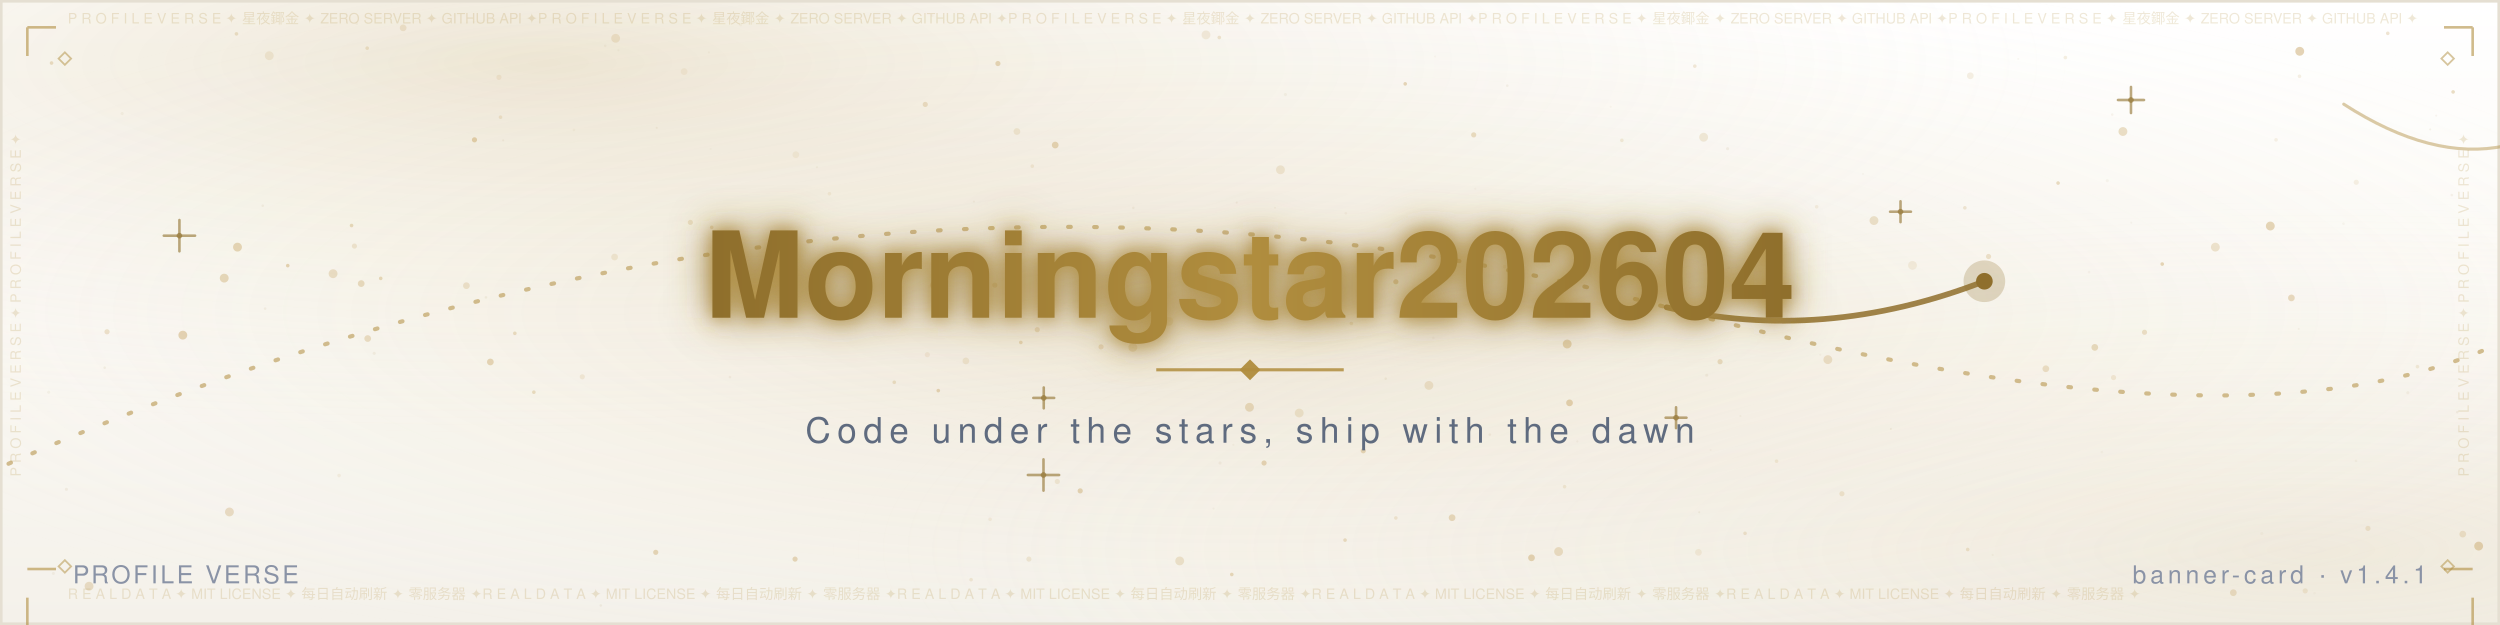
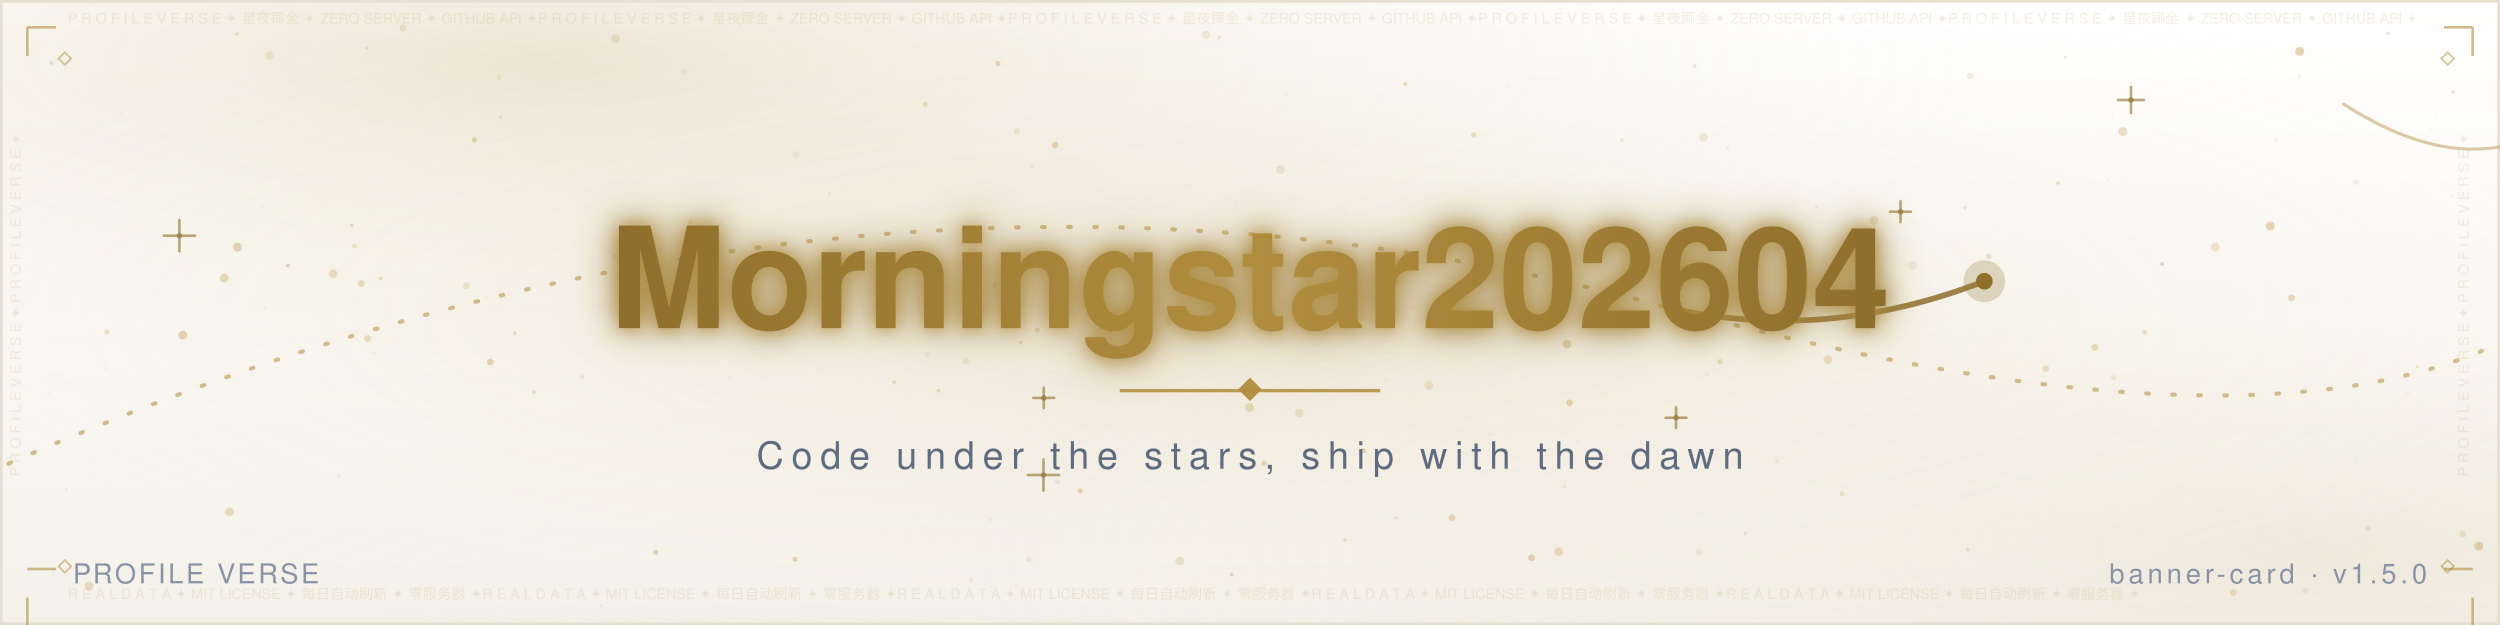
<svg xmlns="http://www.w3.org/2000/svg" width="960" height="240" viewBox="0 0 960 240" role="img" aria-label="Morningstar202604">
  <defs>
    <linearGradient id="bg" x1="0" y1="0" x2="0" y2="1">
      <stop offset="0" stop-color="#FFFFFF" />
      <stop offset="0.5" stop-color="#FBF9F4" />
      <stop offset="1" stop-color="#F4F1EA" />
    </linearGradient>
    <radialGradient id="nebG" cx="0.22" cy="0.10" r="0.62">
      <stop offset="0" stop-color="#B08D3E" stop-opacity="0.22" />
      <stop offset="1" stop-color="#FFFFFF" stop-opacity="0" />
    </radialGradient>
    <radialGradient id="nebB" cx="0.92" cy="0.88" r="0.6">
      <stop offset="0" stop-color="#DCCBA8" stop-opacity="0.24" />
      <stop offset="1" stop-color="#FFFFFF" stop-opacity="0" />
    </radialGradient>
    <radialGradient id="glow" cx="0.5" cy="0.5" r="0.62">
      <stop offset="0" stop-color="#B08D3E" stop-opacity="0.18" />
      <stop offset="1" stop-color="#FFFFFF" stop-opacity="0" />
    </radialGradient>
    <linearGradient id="gtext" x1="0" y1="0" x2="1" y2="0">
      <stop offset="0" stop-color="#8F6F2C" />
      <stop offset="0.5" stop-color="#B08D3E" />
      <stop offset="1" stop-color="#8F6F2C" />
    </linearGradient>
    <filter id="blur1" x="-40%" y="-40%" width="180%" height="180%">
      <feGaussianBlur stdDeviation="8" />
    </filter>
    <filter id="blur2" x="-30%" y="-30%" width="160%" height="160%">
      <feGaussianBlur stdDeviation="3.4" />
    </filter>
  </defs>
  <rect width="960" height="240" fill="url(#bg)" />
  <rect width="960" height="240" fill="url(#nebG)" />
  <rect width="960" height="240" fill="url(#nebB)" />
  <rect width="960" height="240" fill="url(#glow)" />
  <circle cx="435.0" cy="133.4" r="1.7" fill="#C9A86A" opacity="0.29" />
  <circle cx="815.2" cy="50.5" r="1.7" fill="#C9A86A" opacity="0.36" />
  <circle cx="756.6" cy="29.1" r="1.3" fill="#C9A86A" opacity="0.17" />
  <circle cx="516.5" cy="207.4" r="0.7" fill="#C9A86A" opacity="0.35" />
  <circle cx="382.0" cy="109.5" r="1.0" fill="#C9A86A" opacity="0.36" />
  <circle cx="793.1" cy="22.1" r="0.7" fill="#C9A86A" opacity="0.19" />
  <circle cx="236.4" cy="14.7" r="1.7" fill="#C9A86A" opacity="0.24" />
  <circle cx="565.9" cy="51.8" r="1.0" fill="#C9A86A" opacity="0.36" />
  <circle cx="479.8" cy="156.4" r="1.7" fill="#C9A86A" opacity="0.37" />
  <circle cx="392.0" cy="131.5" r="0.7" fill="#C9A86A" opacity="0.39" />
  <circle cx="305.6" cy="59.4" r="1.3" fill="#C9A86A" opacity="0.13" />
  <circle cx="539.6" cy="32.2" r="0.7" fill="#C9A86A" opacity="0.44" />
  <circle cx="372.9" cy="222.6" r="0.7" fill="#C9A86A" opacity="0.20" />
  <circle cx="883.1" cy="19.7" r="1.7" fill="#C9A86A" opacity="0.49" />
  <circle cx="383.2" cy="24.4" r="1.0" fill="#C9A86A" opacity="0.42" />
  <circle cx="262.7" cy="27.5" r="1.3" fill="#C9A86A" opacity="0.13" />
  <circle cx="395.1" cy="214.7" r="1.0" fill="#C9A86A" opacity="0.21" />
  <circle cx="103.4" cy="21.4" r="1.7" fill="#C9A86A" opacity="0.19" />
  <circle cx="536.0" cy="108.2" r="1.0" fill="#C9A86A" opacity="0.49" />
  <circle cx="734.4" cy="101.9" r="1.7" fill="#C9A86A" opacity="0.16" />
  <circle cx="405.2" cy="55.7" r="1.3" fill="#C9A86A" opacity="0.45" />
  <circle cx="928.3" cy="140.8" r="0.7" fill="#C9A86A" opacity="0.20" />
  <circle cx="380.2" cy="199.4" r="0.7" fill="#C9A86A" opacity="0.14" />
  <circle cx="146.2" cy="106.9" r="0.7" fill="#C9A86A" opacity="0.41" />
  <circle cx="318.5" cy="74.4" r="0.7" fill="#C9A86A" opacity="0.15" />
  <circle cx="205.0" cy="150.6" r="0.7" fill="#C9A86A" opacity="0.35" />
  <circle cx="358.9" cy="109.5" r="1.7" fill="#C9A86A" opacity="0.44" />
  <circle cx="136.1" cy="94.5" r="1.0" fill="#C9A86A" opacity="0.24" />
  <circle cx="223.6" cy="144.7" r="1.0" fill="#C9A86A" opacity="0.18" />
  <circle cx="601.8" cy="132.1" r="1.7" fill="#C9A86A" opacity="0.46" />
  <circle cx="577.7" cy="102.4" r="0.7" fill="#C9A86A" opacity="0.16" />
  <circle cx="491.7" cy="65.2" r="1.7" fill="#C9A86A" opacity="0.22" />
  <circle cx="785.6" cy="141.6" r="1.3" fill="#C9A86A" opacity="0.32" />
  <circle cx="885.2" cy="226.9" r="1.0" fill="#C9A86A" opacity="0.21" />
  <circle cx="536.0" cy="198.9" r="0.7" fill="#C9A86A" opacity="0.23" />
  <circle cx="874.0" cy="53.7" r="0.7" fill="#C9A86A" opacity="0.15" />
  <circle cx="396.4" cy="63.8" r="0.7" fill="#C9A86A" opacity="0.19" />
  <circle cx="356.1" cy="136.2" r="1.0" fill="#C9A86A" opacity="0.16" />
  <circle cx="138.7" cy="108.9" r="1.3" fill="#C9A86A" opacity="0.37" />
  <circle cx="660.5" cy="138.9" r="1.0" fill="#C9A86A" opacity="0.34" />
  <circle cx="879.9" cy="114.4" r="1.3" fill="#C9A86A" opacity="0.39" />
  <circle cx="916.9" cy="12.8" r="0.7" fill="#C9A86A" opacity="0.30" />
  <circle cx="697.6" cy="79.4" r="0.7" fill="#C9A86A" opacity="0.15" />
  <circle cx="523.5" cy="173.1" r="1.0" fill="#C9A86A" opacity="0.42" />
  <circle cx="871.8" cy="86.8" r="1.7" fill="#C9A86A" opacity="0.46" />
  <circle cx="830.3" cy="101.4" r="0.7" fill="#C9A86A" opacity="0.45" />
  <circle cx="548.7" cy="148.0" r="1.7" fill="#C9A86A" opacity="0.26" />
  <circle cx="19.8" cy="24.2" r="0.7" fill="#C9A86A" opacity="0.36" />
  <circle cx="945.7" cy="205.1" r="1.3" fill="#C9A86A" opacity="0.27" />
  <circle cx="701.9" cy="138.1" r="1.7" fill="#C9A86A" opacity="0.30" />
  <circle cx="518.9" cy="124.2" r="0.7" fill="#C9A86A" opacity="0.24" />
  <circle cx="90.8" cy="13.0" r="0.7" fill="#C9A86A" opacity="0.31" />
  <circle cx="588.1" cy="214.2" r="1.3" fill="#C9A86A" opacity="0.46" />
  <circle cx="355.3" cy="40.1" r="1.0" fill="#C9A86A" opacity="0.32" />
  <circle cx="719.6" cy="84.7" r="1.7" fill="#C9A86A" opacity="0.31" />
  <circle cx="236.0" cy="98.7" r="1.3" fill="#C9A86A" opacity="0.20" />
  <circle cx="414.8" cy="188.5" r="1.0" fill="#C9A86A" opacity="0.45" />
  <circle cx="370.9" cy="138.6" r="1.3" fill="#C9A86A" opacity="0.20" />
  <circle cx="135.0" cy="86.6" r="0.7" fill="#C9A86A" opacity="0.39" />
  <circle cx="904.8" cy="70.0" r="1.0" fill="#C9A86A" opacity="0.16" />
  <circle cx="453.0" cy="215.4" r="1.7" fill="#C9A86A" opacity="0.27" />
  <circle cx="498.9" cy="158.6" r="1.7" fill="#C9A86A" opacity="0.24" />
  <circle cx="790.3" cy="70.3" r="0.7" fill="#C9A86A" opacity="0.38" />
  <circle cx="273.3" cy="87.3" r="0.7" fill="#C9A86A" opacity="0.36" />
  <circle cx="390.5" cy="50.5" r="1.3" fill="#C9A86A" opacity="0.21" />
  <circle cx="141.0" cy="18.5" r="0.7" fill="#C9A86A" opacity="0.29" />
  <circle cx="602.7" cy="154.7" r="1.3" fill="#C9A86A" opacity="0.48" />
  <circle cx="654.2" cy="52.7" r="1.7" fill="#C9A86A" opacity="0.22" />
  <circle cx="682.2" cy="177.1" r="0.7" fill="#C9A86A" opacity="0.19" />
  <circle cx="265.1" cy="85.4" r="1.0" fill="#C9A86A" opacity="0.27" />
  <circle cx="755.6" cy="211.0" r="0.7" fill="#C9A86A" opacity="0.28" />
  <circle cx="850.7" cy="94.9" r="1.7" fill="#C9A86A" opacity="0.29" />
  <circle cx="598.5" cy="211.8" r="1.7" fill="#C9A86A" opacity="0.33" />
  <circle cx="624.1" cy="120.6" r="1.3" fill="#C9A86A" opacity="0.30" />
  <circle cx="622.8" cy="53.9" r="0.7" fill="#C9A86A" opacity="0.20" />
  <circle cx="857.6" cy="227.6" r="1.3" fill="#C9A86A" opacity="0.32" />
  <circle cx="754.5" cy="79.8" r="0.7" fill="#C9A86A" opacity="0.25" />
  <circle cx="86.1" cy="106.8" r="1.7" fill="#C9A86A" opacity="0.41" />
  <circle cx="468.2" cy="14.4" r="0.7" fill="#C9A86A" opacity="0.28" />
  <circle cx="41.1" cy="127.4" r="1.0" fill="#C9A86A" opacity="0.30" />
  <circle cx="951.8" cy="209.7" r="1.7" fill="#C9A86A" opacity="0.48" />
  <circle cx="473.0" cy="220.6" r="0.7" fill="#C9A86A" opacity="0.41" />
  <circle cx="422.8" cy="133.2" r="1.0" fill="#C9A86A" opacity="0.32" />
  <circle cx="804.4" cy="133.4" r="1.3" fill="#C9A86A" opacity="0.38" />
  <circle cx="909.3" cy="202.9" r="1.0" fill="#C9A86A" opacity="0.24" />
  <circle cx="141.2" cy="130.0" r="1.3" fill="#C9A86A" opacity="0.34" />
  <circle cx="197.7" cy="128.0" r="0.7" fill="#C9A86A" opacity="0.35" />
  <circle cx="34.2" cy="225.1" r="1.7" fill="#C9A86A" opacity="0.33" />
  <circle cx="942.0" cy="35.3" r="0.7" fill="#C9A86A" opacity="0.38" />
  <circle cx="70.2" cy="128.7" r="1.7" fill="#C9A86A" opacity="0.47" />
  <circle cx="763.6" cy="98.5" r="1.0" fill="#C9A86A" opacity="0.30" />
  <circle cx="127.9" cy="105.1" r="1.7" fill="#C9A86A" opacity="0.32" />
  <circle cx="110.5" cy="102.0" r="0.7" fill="#C9A86A" opacity="0.47" />
  <circle cx="130.2" cy="182.6" r="0.7" fill="#C9A86A" opacity="0.13" />
  <circle cx="154.8" cy="10.7" r="1.3" fill="#C9A86A" opacity="0.24" />
  <circle cx="343.4" cy="146.8" r="0.7" fill="#C9A86A" opacity="0.31" />
  <circle cx="557.6" cy="198.8" r="1.3" fill="#C9A86A" opacity="0.39" />
  <circle cx="670.1" cy="204.8" r="0.7" fill="#C9A86A" opacity="0.26" />
  <circle cx="398.3" cy="126.6" r="1.0" fill="#C9A86A" opacity="0.32" />
  <circle cx="823.5" cy="127.6" r="1.0" fill="#C9A86A" opacity="0.32" />
  <circle cx="811.6" cy="145.0" r="1.0" fill="#C9A86A" opacity="0.21" />
  <circle cx="707.3" cy="189.6" r="1.0" fill="#C9A86A" opacity="0.24" />
  <circle cx="305.3" cy="214.7" r="1.0" fill="#C9A86A" opacity="0.42" />
  <circle cx="191.6" cy="29.7" r="1.0" fill="#C9A86A" opacity="0.17" />
  <circle cx="91.2" cy="94.9" r="1.7" fill="#C9A86A" opacity="0.44" />
  <circle cx="406.0" cy="184.9" r="1.0" fill="#C9A86A" opacity="0.20" />
  <circle cx="600.8" cy="186.9" r="0.7" fill="#C9A86A" opacity="0.20" />
  <circle cx="652.2" cy="212.1" r="1.3" fill="#C9A86A" opacity="0.16" />
  <circle cx="485.4" cy="177.8" r="1.0" fill="#C9A86A" opacity="0.43" />
  <circle cx="463.1" cy="13.4" r="1.7" fill="#C9A86A" opacity="0.18" />
  <circle cx="182.2" cy="53.7" r="1.0" fill="#C9A86A" opacity="0.50" />
  <circle cx="883.0" cy="29.3" r="0.7" fill="#C9A86A" opacity="0.17" />
  <circle cx="650.8" cy="25.4" r="0.7" fill="#C9A86A" opacity="0.24" />
  <circle cx="448.8" cy="123.4" r="1.7" fill="#C9A86A" opacity="0.20" />
  <circle cx="360.3" cy="150.0" r="0.7" fill="#C9A86A" opacity="0.44" />
  <circle cx="179.1" cy="109.7" r="1.3" fill="#C9A86A" opacity="0.27" />
  <circle cx="192.2" cy="45.0" r="0.7" fill="#C9A86A" opacity="0.24" />
  <circle cx="88.1" cy="196.6" r="1.7" fill="#C9A86A" opacity="0.34" />
  <circle cx="188.3" cy="139.0" r="1.3" fill="#C9A86A" opacity="0.43" />
  <circle cx="251.8" cy="212.1" r="1.0" fill="#C9A86A" opacity="0.43" />
  <path d="M394.7 182.4 H406.7 M400.7 176.4 V188.4" stroke="#8F6F2C" stroke-width="1" stroke-linecap="round" opacity="0.6" />
  <circle cx="400.7" cy="182.4" r="1.1" fill="#8F6F2C" opacity="0.6" />
  <path d="M639.6 160.4 H647.6 M643.6 156.4 V164.4" stroke="#8F6F2C" stroke-width="1" stroke-linecap="round" opacity="0.6" />
  <circle cx="643.6" cy="160.4" r="1.1" fill="#8F6F2C" opacity="0.6" />
  <path d="M396.8 152.8 H404.8 M400.8 148.8 V156.8" stroke="#8F6F2C" stroke-width="1" stroke-linecap="round" opacity="0.6" />
  <circle cx="400.8" cy="152.8" r="1.1" fill="#8F6F2C" opacity="0.6" />
  <path d="M725.8 81.3 H733.8 M729.8 77.3 V85.3" stroke="#8F6F2C" stroke-width="1" stroke-linecap="round" opacity="0.6" />
  <circle cx="729.8" cy="81.3" r="1.1" fill="#8F6F2C" opacity="0.6" />
  <path d="M62.9 90.5 H74.9 M68.9 84.5 V96.5" stroke="#8F6F2C" stroke-width="1" stroke-linecap="round" opacity="0.6" />
  <circle cx="68.9" cy="90.5" r="1.1" fill="#8F6F2C" opacity="0.6" />
  <path d="M813.3 38.4 H823.3 M818.3 33.4 V43.4" stroke="#8F6F2C" stroke-width="1" stroke-linecap="round" opacity="0.6" />
  <circle cx="818.3" cy="38.4" r="1.1" fill="#8F6F2C" opacity="0.6" />
  <circle cx="20.5" cy="220.2" r="0.6" fill="#8F6F2C" opacity="0.067" />
  <circle cx="143.7" cy="135.7" r="0.6" fill="#8F6F2C" opacity="0.076" />
  <circle cx="809.2" cy="69.4" r="0.6" fill="#8F6F2C" opacity="0.057" />
  <circle cx="516.8" cy="81.9" r="0.5" fill="#8F6F2C" opacity="0.057" />
  <circle cx="237.5" cy="19.3" r="0.4" fill="#8F6F2C" opacity="0.048" />
  <circle cx="40.2" cy="141.2" r="0.5" fill="#8F6F2C" opacity="0.080" />
  <circle cx="313.7" cy="64.2" r="0.4" fill="#8F6F2C" opacity="0.060" />
  <circle cx="474.2" cy="110.7" r="0.5" fill="#8F6F2C" opacity="0.057" />
  <circle cx="888.8" cy="227.8" r="0.5" fill="#8F6F2C" opacity="0.037" />
  <circle cx="811.1" cy="44.0" r="0.5" fill="#8F6F2C" opacity="0.068" />
  <circle cx="578.8" cy="32.9" r="0.5" fill="#8F6F2C" opacity="0.076" />
  <circle cx="438.3" cy="123.7" r="0.5" fill="#8F6F2C" opacity="0.060" />
  <circle cx="807.1" cy="173.6" r="0.5" fill="#8F6F2C" opacity="0.046" />
  <circle cx="566.5" cy="72.5" r="0.4" fill="#8F6F2C" opacity="0.041" />
  <circle cx="137.0" cy="9.1" r="0.5" fill="#8F6F2C" opacity="0.044" />
  <circle cx="532.1" cy="145.4" r="0.5" fill="#8F6F2C" opacity="0.080" />
  <circle cx="466.0" cy="195.3" r="0.4" fill="#8F6F2C" opacity="0.054" />
  <circle cx="904.7" cy="177.0" r="0.5" fill="#8F6F2C" opacity="0.054" />
  <circle cx="25.5" cy="187.9" r="0.6" fill="#8F6F2C" opacity="0.085" />
  <circle cx="468.5" cy="177.8" r="0.6" fill="#8F6F2C" opacity="0.069" />
  <circle cx="358.0" cy="6.0" r="0.5" fill="#8F6F2C" opacity="0.036" />
  <circle cx="655.4" cy="144.1" r="0.6" fill="#8F6F2C" opacity="0.071" />
  <circle cx="493.6" cy="36.3" r="0.6" fill="#8F6F2C" opacity="0.063" />
  <circle cx="941.5" cy="74.9" r="0.5" fill="#8F6F2C" opacity="0.075" />
  <circle cx="644.3" cy="120.3" r="0.4" fill="#8F6F2C" opacity="0.065" />
  <circle cx="252.2" cy="49.1" r="0.4" fill="#8F6F2C" opacity="0.073" />
  <circle cx="882.7" cy="126.3" r="0.4" fill="#8F6F2C" opacity="0.060" />
  <circle cx="899.9" cy="85.9" r="0.5" fill="#8F6F2C" opacity="0.054" />
  <circle cx="434.6" cy="104.9" r="0.5" fill="#8F6F2C" opacity="0.053" />
  <circle cx="473.6" cy="170.8" r="0.4" fill="#8F6F2C" opacity="0.054" />
  <circle cx="230.7" cy="232.5" r="0.5" fill="#8F6F2C" opacity="0.080" />
  <circle cx="618.5" cy="41.0" r="0.4" fill="#8F6F2C" opacity="0.043" />
  <circle cx="699.0" cy="136.2" r="0.4" fill="#8F6F2C" opacity="0.048" />
  <circle cx="802.2" cy="104.5" r="0.5" fill="#8F6F2C" opacity="0.050" />
  <circle cx="935.5" cy="44.4" r="0.4" fill="#8F6F2C" opacity="0.064" />
  <circle cx="18.7" cy="150.6" r="0.6" fill="#8F6F2C" opacity="0.064" />
  <circle cx="100.9" cy="79.0" r="0.5" fill="#8F6F2C" opacity="0.076" />
  <circle cx="272.2" cy="20.1" r="0.4" fill="#8F6F2C" opacity="0.047" />
  <circle cx="186.6" cy="114.2" r="0.5" fill="#8F6F2C" opacity="0.081" />
  <circle cx="551.1" cy="21.7" r="0.4" fill="#8F6F2C" opacity="0.039" />
  <circle cx="663.4" cy="57.1" r="0.6" fill="#8F6F2C" opacity="0.085" />
  <circle cx="101.8" cy="118.5" r="0.5" fill="#8F6F2C" opacity="0.078" />
  <circle cx="943.6" cy="158.3" r="0.5" fill="#8F6F2C" opacity="0.081" />
  <circle cx="933.2" cy="49.7" r="0.4" fill="#8F6F2C" opacity="0.078" />
  <circle cx="765.2" cy="213.1" r="0.4" fill="#8F6F2C" opacity="0.055" />
  <circle cx="605.7" cy="169.5" r="0.4" fill="#8F6F2C" opacity="0.061" />
  <circle cx="572.1" cy="166.9" r="0.5" fill="#8F6F2C" opacity="0.078" />
  <circle cx="46.9" cy="43.6" r="0.6" fill="#8F6F2C" opacity="0.059" />
  <circle cx="374.0" cy="77.4" r="0.4" fill="#8F6F2C" opacity="0.066" />
  <circle cx="652.5" cy="196.7" r="0.4" fill="#8F6F2C" opacity="0.082" />
  <circle cx="656.9" cy="172.8" r="0.4" fill="#8F6F2C" opacity="0.040" />
  <circle cx="868.5" cy="204.9" r="0.6" fill="#8F6F2C" opacity="0.044" />
  <circle cx="550.4" cy="129.8" r="0.5" fill="#8F6F2C" opacity="0.044" />
  <circle cx="668.3" cy="159.7" r="0.4" fill="#8F6F2C" opacity="0.060" />
  <circle cx="474.9" cy="77.8" r="0.4" fill="#8F6F2C" opacity="0.076" />
  <circle cx="220.4" cy="49.9" r="0.5" fill="#8F6F2C" opacity="0.053" />
  <circle cx="489.6" cy="79.8" r="0.4" fill="#8F6F2C" opacity="0.054" />
  <circle cx="775.0" cy="22.6" r="0.4" fill="#8F6F2C" opacity="0.047" />
  <circle cx="272.9" cy="57.2" r="0.4" fill="#8F6F2C" opacity="0.039" />
  <circle cx="715.4" cy="66.8" r="0.4" fill="#8F6F2C" opacity="0.037" />
  <circle cx="663.8" cy="102.8" r="0.5" fill="#8F6F2C" opacity="0.057" />
  <circle cx="580.7" cy="88.2" r="0.6" fill="#8F6F2C" opacity="0.059" />
  <circle cx="455.1" cy="8.8" r="0.6" fill="#8F6F2C" opacity="0.074" />
  <circle cx="818.4" cy="85.5" r="0.4" fill="#8F6F2C" opacity="0.054" />
  <circle cx="232.4" cy="17.6" r="0.5" fill="#8F6F2C" opacity="0.051" />
  <circle cx="924.6" cy="150.8" r="0.6" fill="#8F6F2C" opacity="0.068" />
  <circle cx="597.4" cy="168.8" r="0.4" fill="#8F6F2C" opacity="0.042" />
  <circle cx="284.4" cy="9.5" r="0.6" fill="#8F6F2C" opacity="0.043" />
  <circle cx="726.1" cy="164.7" r="0.4" fill="#8F6F2C" opacity="0.085" />
  <circle cx="280.3" cy="144.8" r="0.5" fill="#8F6F2C" opacity="0.067" />
  <circle cx="435.2" cy="79.8" r="0.5" fill="#8F6F2C" opacity="0.068" />
  <circle cx="193.2" cy="53.9" r="0.4" fill="#8F6F2C" opacity="0.074" />
  <rect x="0.5" y="0.5" width="959" height="239" fill="none" stroke="#E5DFD2" stroke-width="1" />
-   <text x="26" y="9" font-family="'Segoe UI',Helvetica,Arial,'PingFang SC','Microsoft YaHei',sans-serif" font-size="5.5" fill="#B08D3E" opacity="0.2" textLength="908">P R O F I L E   V E R S E   ✦   星夜鎁金   ✦   ZERO SERVER   ✦   GITHUB API   ✦P R O F I L E   V E R S E   ✦   星夜鎁金   ✦   ZERO SERVER   ✦   GITHUB API   ✦P R O F I L E   V E R S E   ✦   星夜鎁金   ✦   ZERO SERVER   ✦   GITHUB API   ✦P R O F I L E   V E R S E   ✦   星夜鎁金   ✦   ZERO SERVER   ✦   GITHUB API   ✦P R O F I L E   V E R S E   ✦   星夜鎁金   ✦   ZERO SERVER   ✦   GITHUB API   ✦</text>
-   <text x="26" y="230" font-family="'Segoe UI',Helvetica,Arial,'PingFang SC','Microsoft YaHei',sans-serif" font-size="5.5" fill="#B08D3E" opacity="0.2" textLength="908">R E A L   D A T A   ✦   MIT LICENSE   ✦   每日自动刷新   ✦   零服务器   ✦R E A L   D A T A   ✦   MIT LICENSE   ✦   每日自动刷新   ✦   零服务器   ✦R E A L   D A T A   ✦   MIT LICENSE   ✦   每日自动刷新   ✦   零服务器   ✦R E A L   D A T A   ✦   MIT LICENSE   ✦   每日自动刷新   ✦   零服务器   ✦R E A L   D A T A   ✦   MIT LICENSE   ✦   每日自动刷新   ✦   零服务器   ✦</text>
-   <text x="8" y="183" font-family="'Segoe UI',Helvetica,Arial,'PingFang SC','Microsoft YaHei',sans-serif" font-size="5.5" fill="#B08D3E" opacity="0.2" transform="rotate(-90 8 183)">P R O F I L E   V E R S E   ✦   P R O F I L E   V E R S E   ✦   </text>
-   <text x="948" y="183" font-family="'Segoe UI',Helvetica,Arial,'PingFang SC','Microsoft YaHei',sans-serif" font-size="5.5" fill="#B08D3E" opacity="0.2" transform="rotate(-90 948 183)">P R O F I L E   V E R S E   ✦   P R O F I L E   V E R S E   ✦   </text>
+   <text x="26" y="9" font-family="'Segoe UI',Helvetica,Arial,'PingFang SC','Microsoft YaHei',sans-serif" font-size="5.5" fill="#B08D3E" opacity="0.14" textLength="908">P R O F I L E   V E R S E   ✦   星夜鎁金   ✦   ZERO SERVER   ✦   GITHUB API   ✦P R O F I L E   V E R S E   ✦   星夜鎁金   ✦   ZERO SERVER   ✦   GITHUB API   ✦P R O F I L E   V E R S E   ✦   星夜鎁金   ✦   ZERO SERVER   ✦   GITHUB API   ✦P R O F I L E   V E R S E   ✦   星夜鎁金   ✦   ZERO SERVER   ✦   GITHUB API   ✦P R O F I L E   V E R S E   ✦   星夜鎁金   ✦   ZERO SERVER   ✦   GITHUB API   ✦</text>
+   <text x="26" y="230" font-family="'Segoe UI',Helvetica,Arial,'PingFang SC','Microsoft YaHei',sans-serif" font-size="5.5" fill="#B08D3E" opacity="0.14" textLength="908">R E A L   D A T A   ✦   MIT LICENSE   ✦   每日自动刷新   ✦   零服务器   ✦R E A L   D A T A   ✦   MIT LICENSE   ✦   每日自动刷新   ✦   零服务器   ✦R E A L   D A T A   ✦   MIT LICENSE   ✦   每日自动刷新   ✦   零服务器   ✦R E A L   D A T A   ✦   MIT LICENSE   ✦   每日自动刷新   ✦   零服务器   ✦R E A L   D A T A   ✦   MIT LICENSE   ✦   每日自动刷新   ✦   零服务器   ✦</text>
+   <text x="8" y="183" font-family="'Segoe UI',Helvetica,Arial,'PingFang SC','Microsoft YaHei',sans-serif" font-size="5.5" fill="#B08D3E" opacity="0.14" transform="rotate(-90 8 183)">P R O F I L E   V E R S E   ✦   P R O F I L E   V E R S E   ✦   </text>
+   <text x="948" y="183" font-family="'Segoe UI',Helvetica,Arial,'PingFang SC','Microsoft YaHei',sans-serif" font-size="5.5" fill="#B08D3E" opacity="0.14" transform="rotate(-90 948 183)">P R O F I L E   V E R S E   ✦   P R O F I L E   V E R S E   ✦   </text>
  <path d="M10.5 10.5 h11 M10.5 10.5 v11" fill="none" stroke="#B08D3E" stroke-width="1" opacity="0.6" />
  <path d="M938.5 10.5 h11 M949.5 10.5 v11" fill="none" stroke="#B08D3E" stroke-width="1" opacity="0.6" />
  <path d="M10.5 218.5 h11 M10.5 229.5 v11" fill="none" stroke="#B08D3E" stroke-width="1" opacity="0.6" />
  <path d="M938.5 218.5 h11 M949.5 229.5 v11" fill="none" stroke="#B08D3E" stroke-width="1" opacity="0.6" />
  <path d="M22.5 22.5 l2.4 -2.4 l2.4 2.4 l-2.4 2.4 z" fill="none" stroke="#B08D3E" stroke-width="0.7" opacity="0.5" />
  <path d="M937.5 22.5 l2.4 -2.4 l2.4 2.4 l-2.4 2.4 z" fill="none" stroke="#B08D3E" stroke-width="0.7" opacity="0.5" />
  <path d="M22.5 217.5 l2.4 -2.4 l2.4 2.4 l-2.4 2.4 z" fill="none" stroke="#B08D3E" stroke-width="0.7" opacity="0.5" />
  <path d="M937.5 217.5 l2.4 -2.4 l2.4 2.4 l-2.4 2.4 z" fill="none" stroke="#B08D3E" stroke-width="0.7" opacity="0.5" />
  <path d="M -60 208 Q 300 26 640 118 T 1030 52" fill="none" stroke="#B08D3E" stroke-width="1.6" stroke-opacity="0.55" stroke-dasharray="1 9" stroke-linecap="round" />
  <path d="M 640 118 Q 700 132 762 108" fill="none" stroke="#8F6F2C" stroke-width="2.2" stroke-opacity="0.85" stroke-linecap="round" />
  <circle cx="762" cy="108" r="3.2" fill="#8F6F2C" />
  <circle cx="762" cy="108" r="8" fill="#8F6F2C" opacity="0.25" />
  <path d="M 900 40 Q 934 62 962 56" fill="none" stroke="#B08D3E" stroke-width="1.2" stroke-opacity="0.45" stroke-linecap="round" />
  <circle cx="962" cy="56" r="1.8" fill="#8F6F2C" opacity="0.7" />
-   <text x="480" y="122" text-anchor="middle" font-family="'Segoe UI',Helvetica,Arial,'PingFang SC','Microsoft YaHei',sans-serif" font-size="46" font-weight="800" fill="#8F6F2C" filter="url(#blur1)">Morningstar202604</text>
-   <text x="480" y="122" text-anchor="middle" font-family="'Segoe UI',Helvetica,Arial,'PingFang SC','Microsoft YaHei',sans-serif" font-size="46" font-weight="800" fill="#B08D3E" filter="url(#blur2)">Morningstar202604</text>
-   <text x="480" y="122" text-anchor="middle" font-family="'Segoe UI',Helvetica,Arial,'PingFang SC','Microsoft YaHei',sans-serif" font-size="46" font-weight="800" fill="url(#gtext)">Morningstar202604</text>
-   <line x1="444" y1="142" x2="516" y2="142" stroke="#B08D3E" stroke-width="1.2" opacity="0.85" />
-   <path d="M480 138 l4 4 l-4 4 l-4 -4 z" fill="#B08D3E" opacity="0.95" />
-   <text x="480" y="170" text-anchor="middle" font-family="'Segoe UI',Helvetica,Arial,'PingFang SC','Microsoft YaHei',sans-serif" font-size="13.5" letter-spacing="2.5" fill="#5F6B7F">Code under the stars, ship with the dawn</text>
-   <text x="28" y="224" font-family="'Segoe UI',Helvetica,Arial,'PingFang SC','Microsoft YaHei',sans-serif" font-size="9.5" letter-spacing="1" fill="#8A93A6">PROFILE VERSE</text>
-   <text x="932" y="224" text-anchor="end" font-family="'Segoe UI',Helvetica,Arial,'PingFang SC','Microsoft YaHei',sans-serif" font-size="9.5" letter-spacing="1.5" fill="#8A93A6">banner-card · v1.4.1</text>
+   <text x="480" y="126" text-anchor="middle" font-family="'Segoe UI',Helvetica,Arial,'PingFang SC','Microsoft YaHei',sans-serif" font-size="54" font-weight="800" fill="#8F6F2C" filter="url(#blur1)">Morningstar202604</text>
+   <text x="480" y="126" text-anchor="middle" font-family="'Segoe UI',Helvetica,Arial,'PingFang SC','Microsoft YaHei',sans-serif" font-size="54" font-weight="800" fill="#B08D3E" filter="url(#blur2)">Morningstar202604</text>
+   <text x="480" y="126" text-anchor="middle" font-family="'Segoe UI',Helvetica,Arial,'PingFang SC','Microsoft YaHei',sans-serif" font-size="54" font-weight="800" fill="url(#gtext)">Morningstar202604</text>
+   <line x1="430" y1="150" x2="530" y2="150" stroke="#B08D3E" stroke-width="1.3" opacity="0.85" />
+   <path d="M480 145 l4.5 4.5 l-4.5 4.5 l-4.5 -4.5 z" fill="#B08D3E" opacity="0.95" />
+   <text x="480" y="180" text-anchor="middle" font-family="'Segoe UI',Helvetica,Arial,'PingFang SC','Microsoft YaHei',sans-serif" font-size="14.5" letter-spacing="3" fill="#5F6B7F">Code under the stars, ship with the dawn</text>
+   <text x="28" y="224" font-family="'Segoe UI',Helvetica,Arial,'PingFang SC','Microsoft YaHei',sans-serif" font-size="10.5" letter-spacing="1" fill="#8A93A6">PROFILE VERSE</text>
+   <text x="932" y="224" text-anchor="end" font-family="'Segoe UI',Helvetica,Arial,'PingFang SC','Microsoft YaHei',sans-serif" font-size="10.5" letter-spacing="1.5" fill="#8A93A6">banner-card · v1.5.0</text>
</svg>
